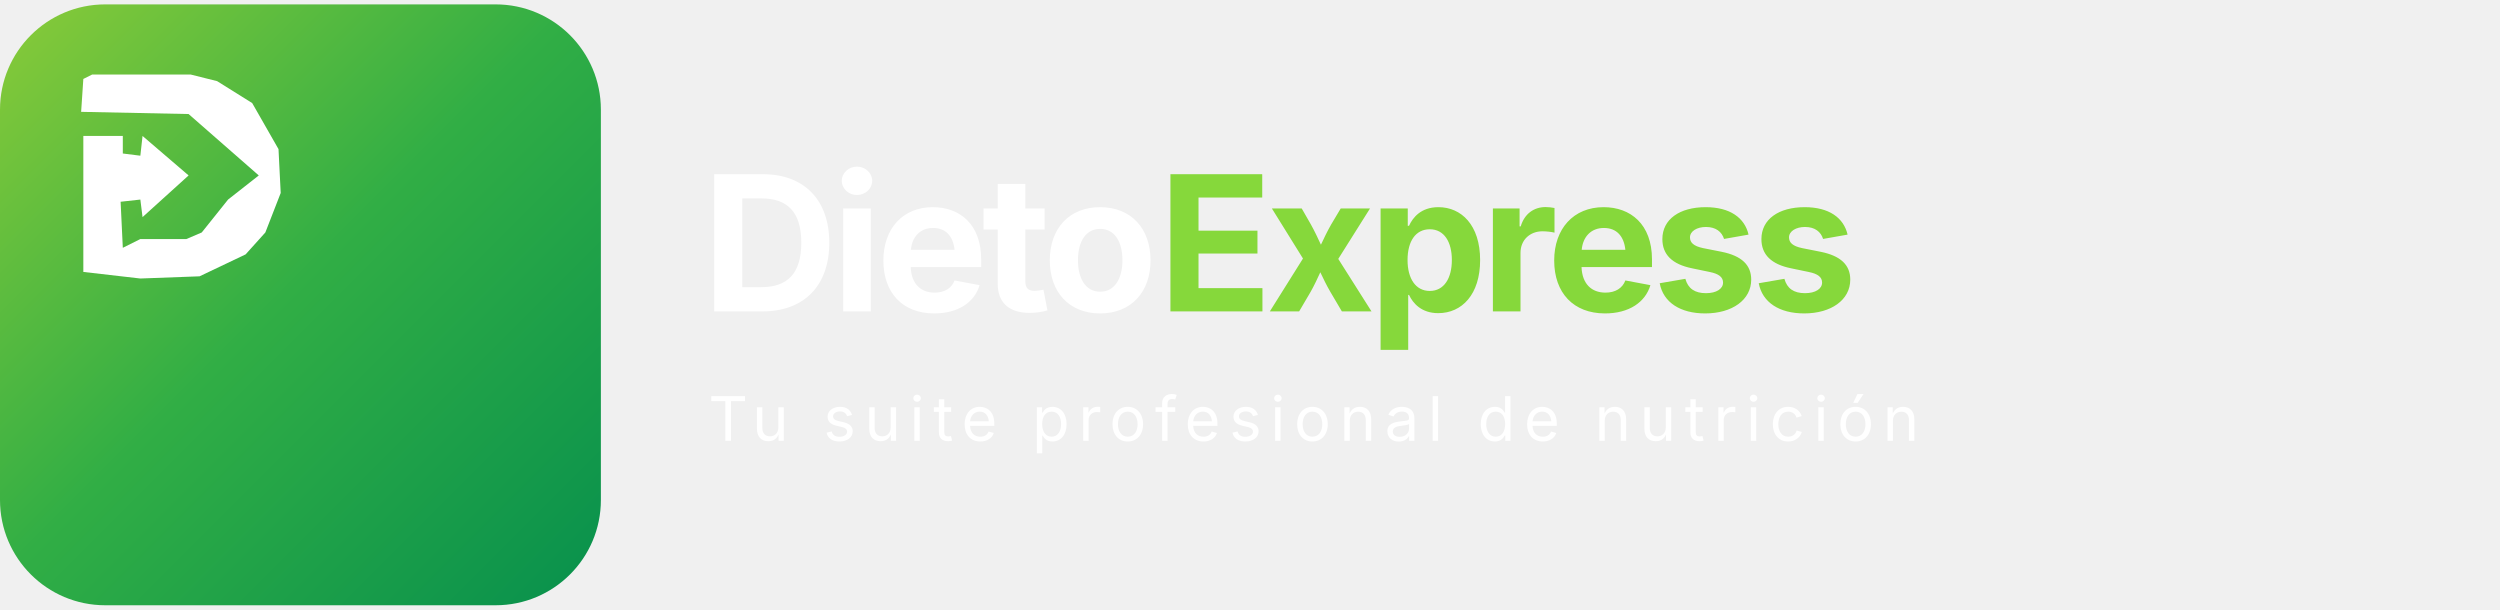
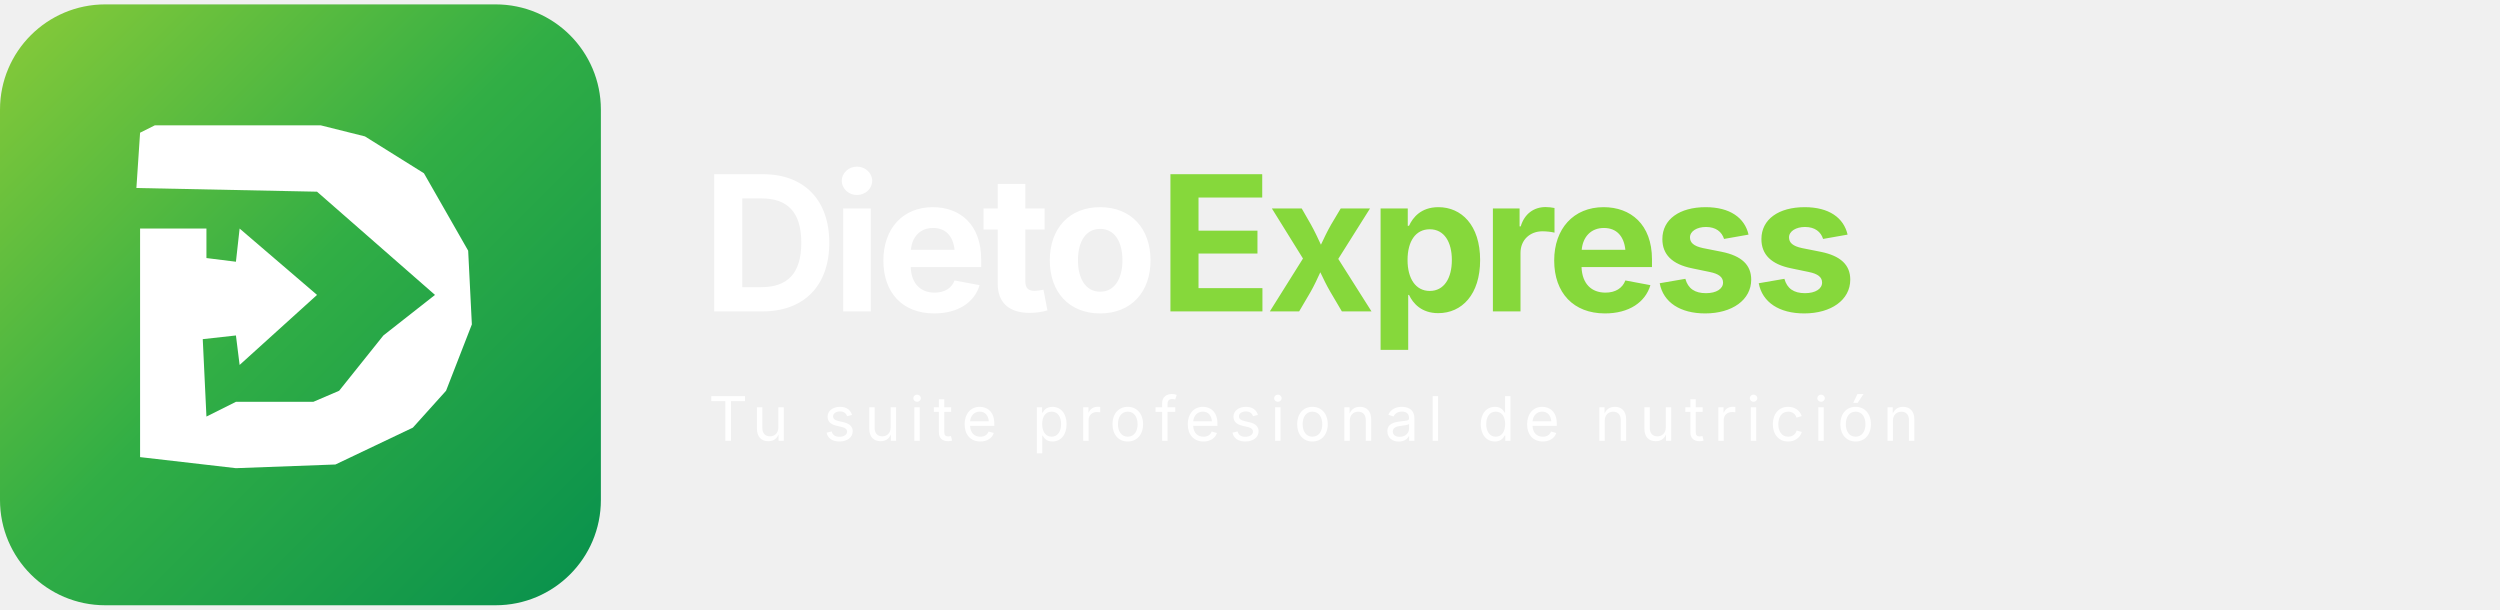
<svg xmlns="http://www.w3.org/2000/svg" viewBox="0 0 1140 278" role="img" aria-labelledby="title desc">
  <defs>
    <linearGradient id="g" x1="0" y1="0" x2="1" y2="1">
      <stop stop-color="#8ACB38" />
      <stop offset=".48" stop-color="#31AE45" />
      <stop offset="1" stop-color="#07904D" />
    </linearGradient>
  </defs>
  <rect x="0" y="2" width="274" height="274" rx="48" fill="url(#g)" />
-   <g>
+   <g transform="scale(1.681)">
    <path d="M38 36 L37 51 L86 52 L118 80 L104 91 L92 106 L85 109 L64 109 L56 113 L55 92 L64 91 L65 99 L86 80 L65 62 L64 71 L56 70 L56 62 L38 62 L38 124 L64 127 L91 126 L112 116 L121 106 L128 88 L127 68 L115 47 L99 37 L87 34 L42 34 Z" fill="#fff" />
  </g>
  <text x="320" y="142" font-family="Outfit,Inter,Arial,sans-serif" font-size="86" font-weight="700" letter-spacing="-3" fill="#fff">Dieto<tspan fill="#86D83B">Express</tspan>
  </text>
  <text x="323" y="201" font-family="Outfit,Inter,Arial,sans-serif" font-size="28" font-weight="400" letter-spacing="4" fill="#fff">Tu suite profesional de nutrición</text>
</svg>
